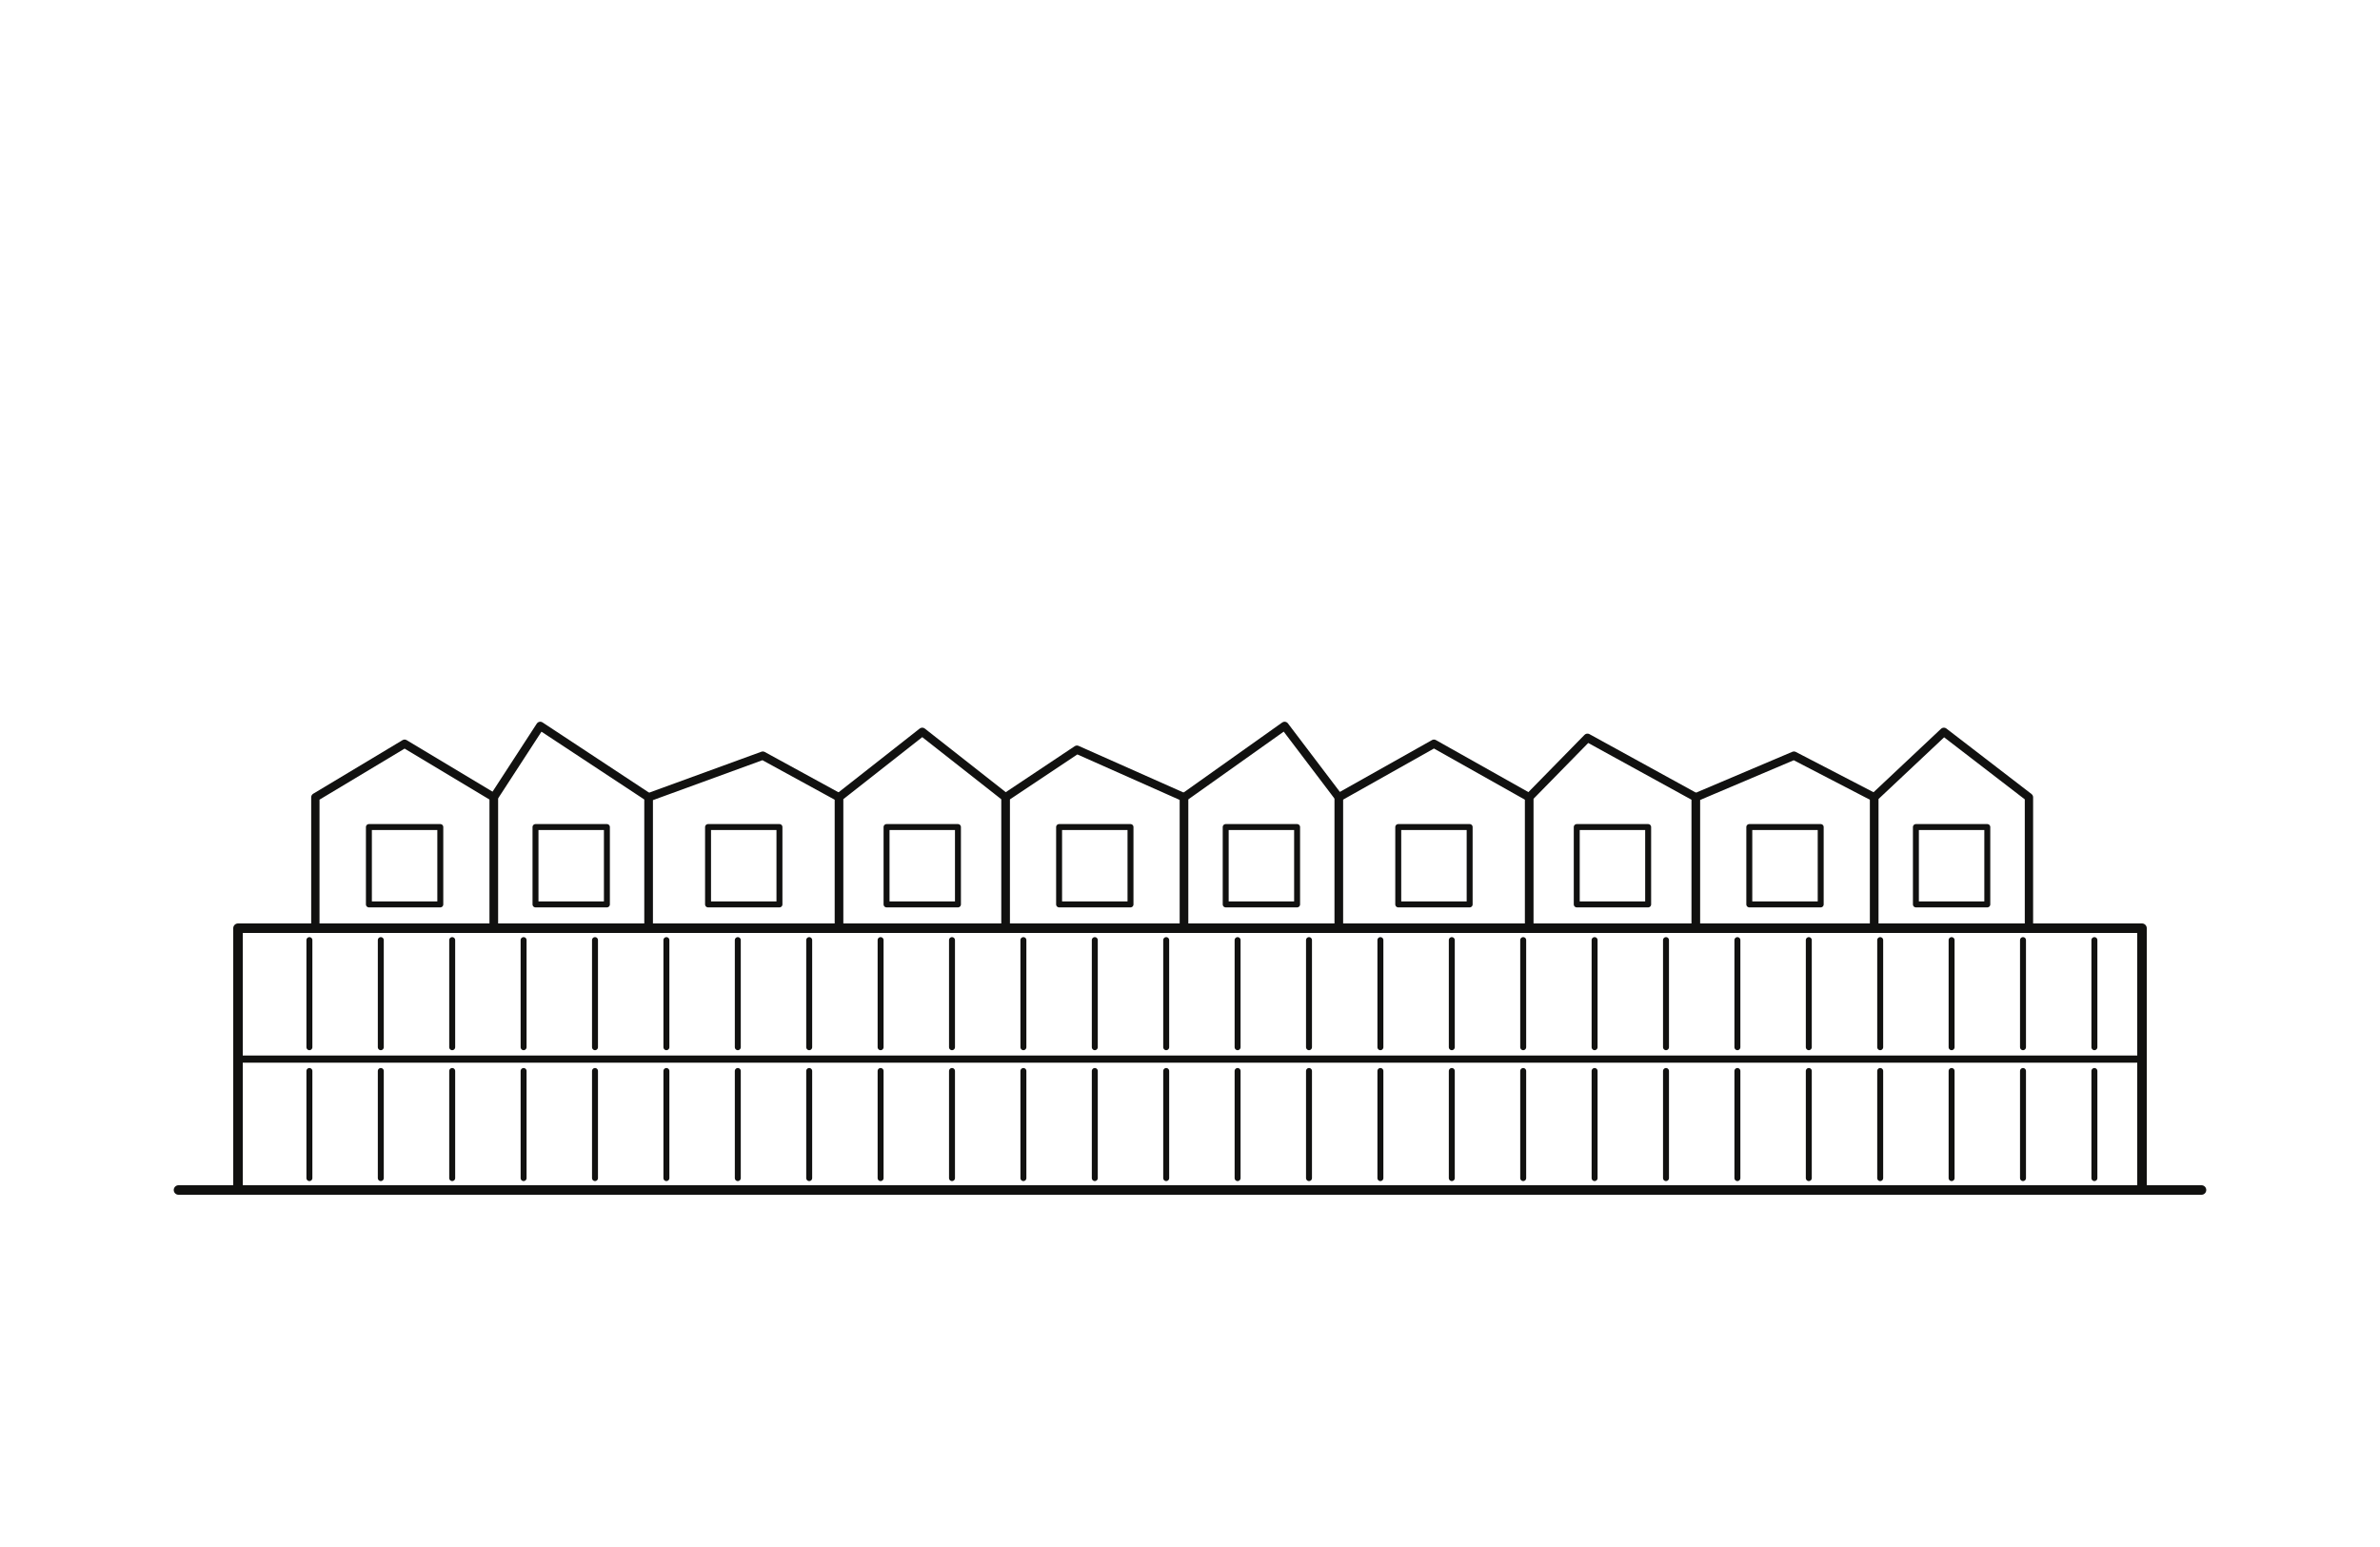
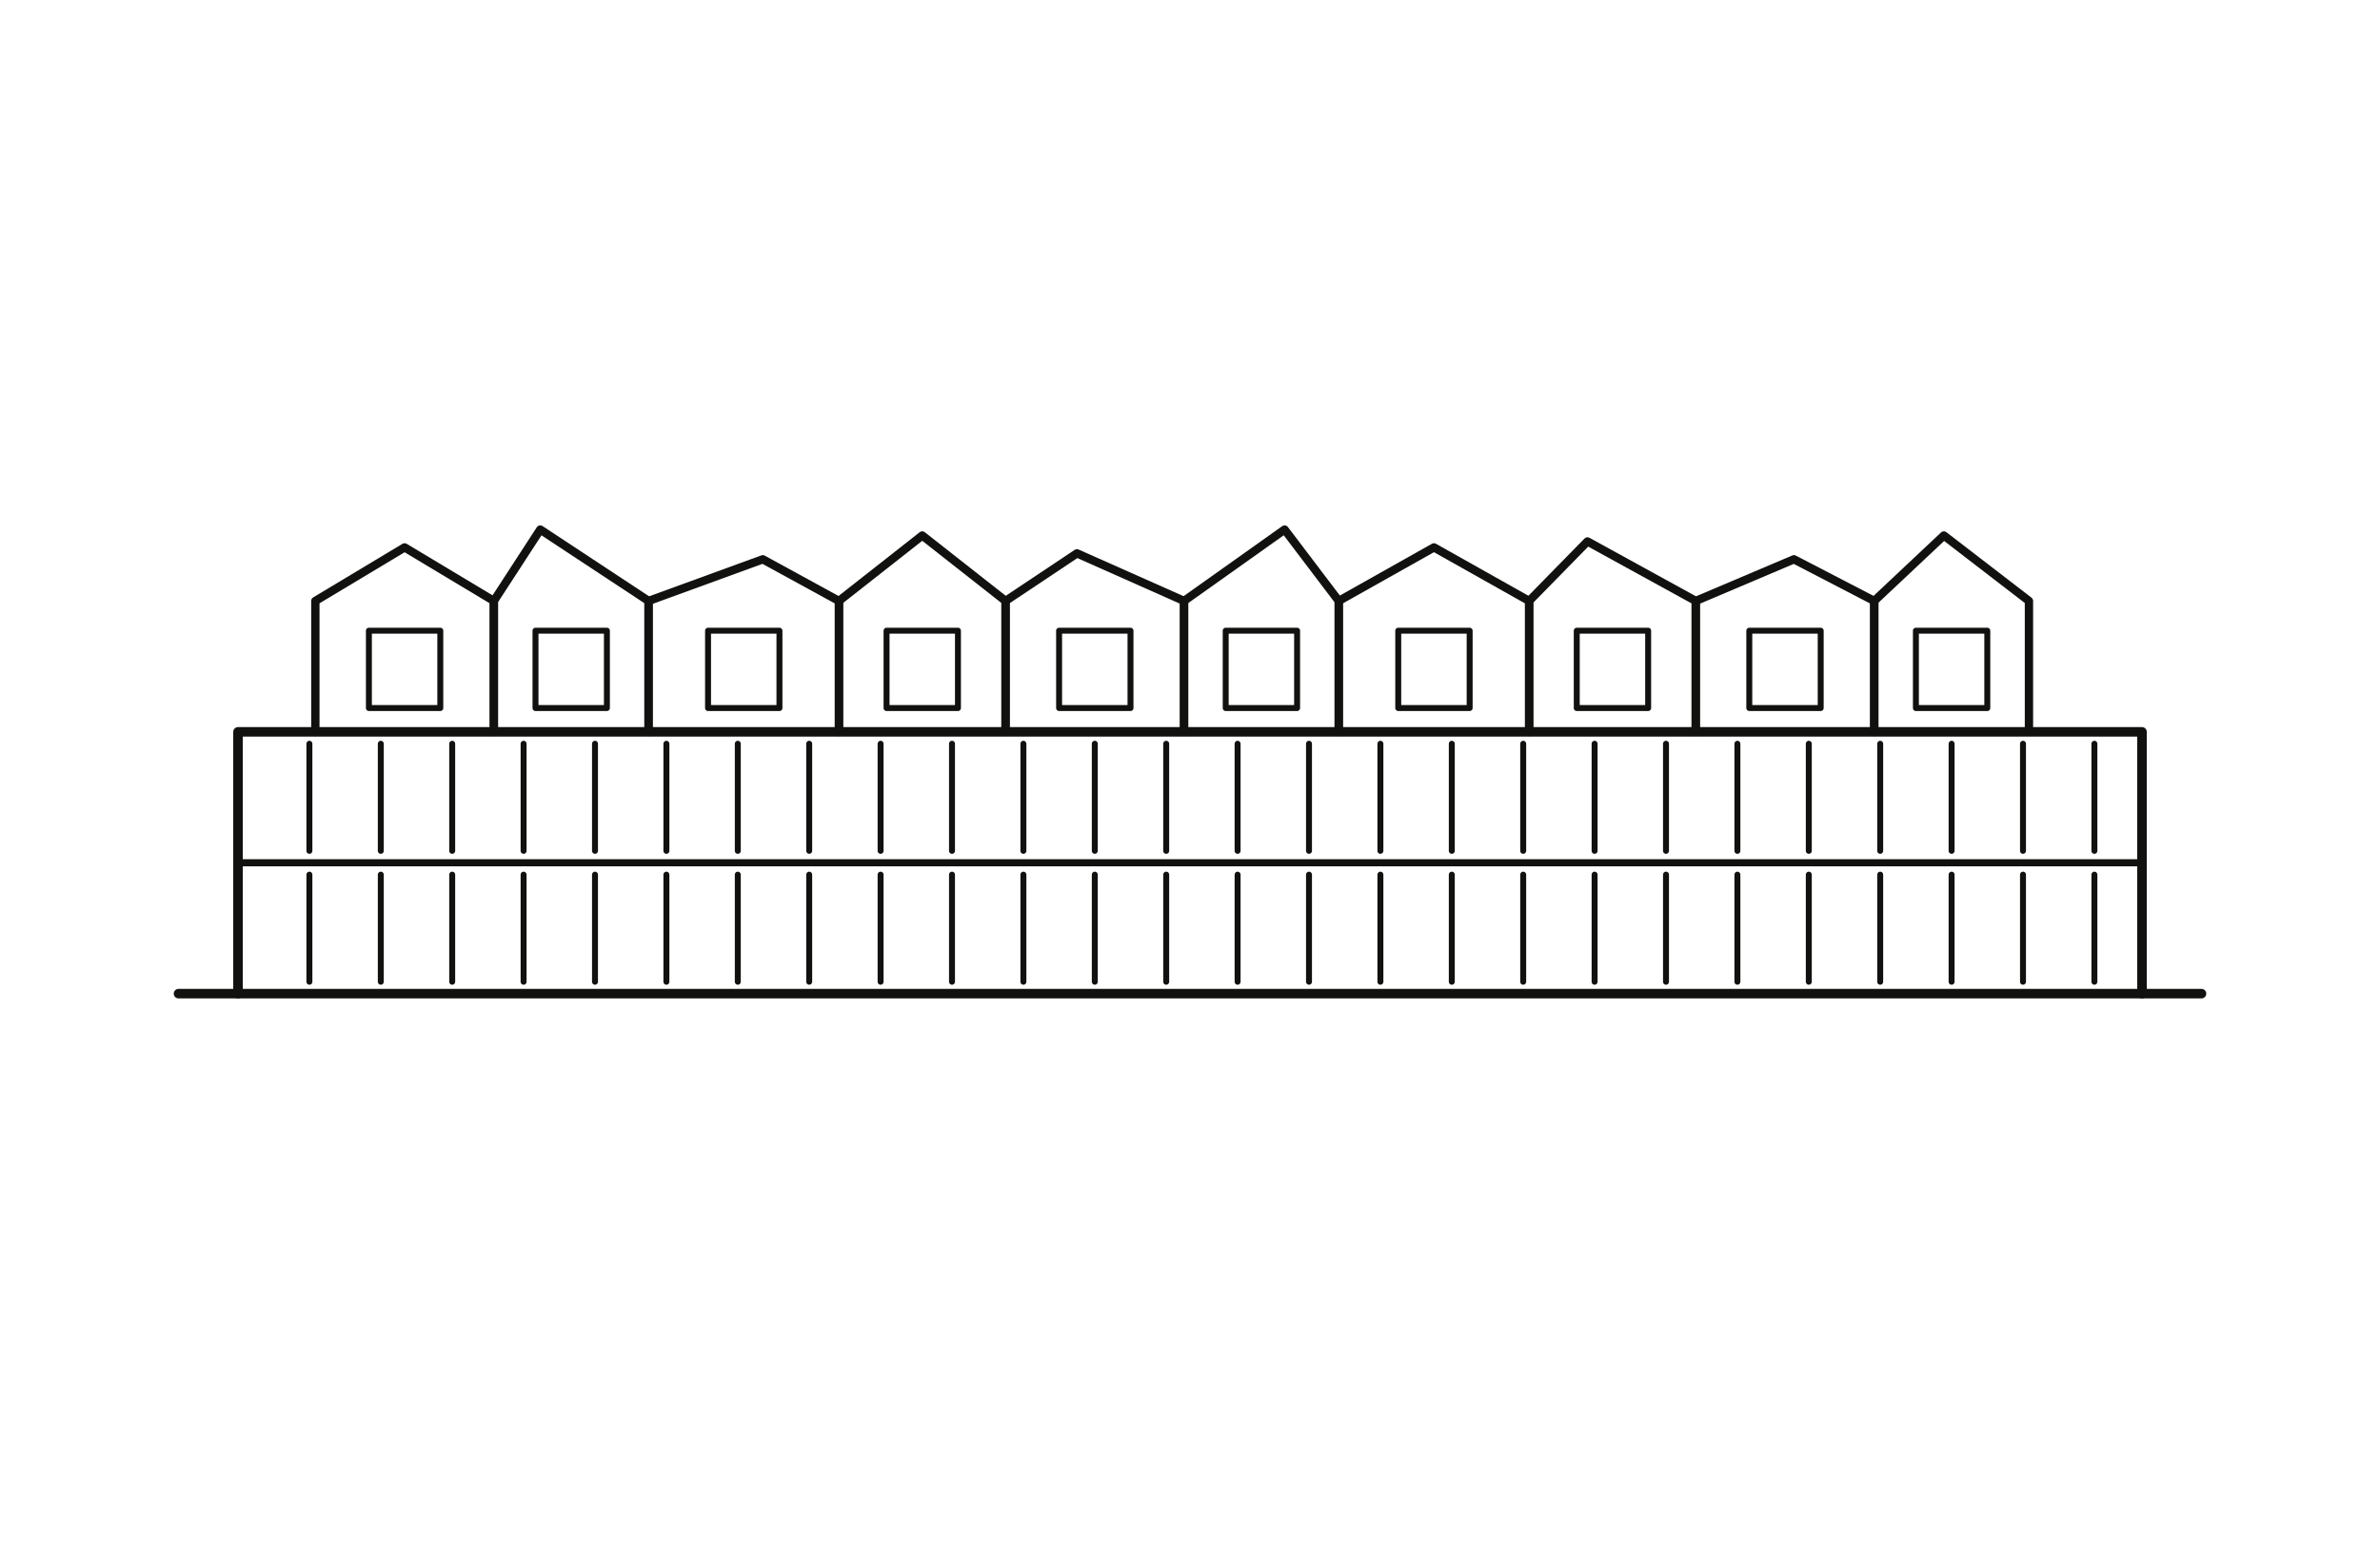
<svg xmlns="http://www.w3.org/2000/svg" viewBox="0 0 400 260" width="400" height="260">
  <rect width="400" height="260" fill="#fff" />
-   <g fill="none" stroke="#111110" stroke-linecap="round" stroke-linejoin="round">
+   <g transform="translate(0.0,-33.0) scale(1.000)" fill="none" stroke="#111110" stroke-linecap="round" stroke-linejoin="round">
    <path d="M30 200 H370" stroke-width="1.6" />
    <path d="M40 200 V156 H360 V200" stroke-width="1.6" />
    <path d="M40 178 H360" stroke-width="1.2" />
    <path d="M52 158 V176 M52 180 V198 M64 158 V176 M64 180 V198 M76 158 V176 M76 180 V198 M88 158 V176 M88 180 V198 M100 158 V176 M100 180 V198 M112 158 V176 M112 180 V198 M124 158 V176 M124 180 V198 M136 158 V176 M136 180 V198 M148 158 V176 M148 180 V198 M160 158 V176 M160 180 V198 M172 158 V176 M172 180 V198 M184 158 V176 M184 180 V198 M196 158 V176 M196 180 V198 M208 158 V176 M208 180 V198 M220 158 V176 M220 180 V198 M232 158 V176 M232 180 V198 M244 158 V176 M244 180 V198 M256 158 V176 M256 180 V198 M268 158 V176 M268 180 V198 M280 158 V176 M280 180 V198 M292 158 V176 M292 180 V198 M304 158 V176 M304 180 V198 M316 158 V176 M316 180 V198 M328 158 V176 M328 180 V198 M340 158 V176 M340 180 V198 M352 158 V176 M352 180 V198" stroke-width="1.0" />
    <path d="M53 156 V134 L68.0 125 L83 134 V156" stroke-width="1.4" />
    <path d="M62.0 152 V139 H74.0 V152 Z" stroke-width="1.0" />
    <path d="M83 156 V134 L90.8 122 L109 134 V156" stroke-width="1.4" />
    <path d="M90.0 152 V139 H102.0 V152 Z" stroke-width="1.0" />
    <path d="M109 156 V134 L128.2 127 L141 134 V156" stroke-width="1.4" />
    <path d="M119.0 152 V139 H131.0 V152 Z" stroke-width="1.0" />
    <path d="M141 156 V134 L155.0 123 L169 134 V156" stroke-width="1.4" />
    <path d="M149.0 152 V139 H161.0 V152 Z" stroke-width="1.0" />
    <path d="M169 156 V134 L181.0 126 L199 134 V156" stroke-width="1.4" />
    <path d="M178.0 152 V139 H190.0 V152 Z" stroke-width="1.0" />
    <path d="M199 156 V134 L215.9 122 L225 134 V156" stroke-width="1.4" />
    <path d="M206.0 152 V139 H218.0 V152 Z" stroke-width="1.0" />
    <path d="M225 156 V134 L241.0 125 L257 134 V156" stroke-width="1.4" />
    <path d="M235.0 152 V139 H247.0 V152 Z" stroke-width="1.0" />
    <path d="M257 156 V134 L266.8 124 L285 134 V156" stroke-width="1.4" />
    <path d="M265.0 152 V139 H277.0 V152 Z" stroke-width="1.0" />
    <path d="M285 156 V134 L301.5 127 L315 134 V156" stroke-width="1.4" />
    <path d="M294.0 152 V139 H306.0 V152 Z" stroke-width="1.0" />
    <path d="M315 156 V134 L326.7 123 L341 134 V156" stroke-width="1.4" />
    <path d="M322.0 152 V139 H334.0 V152 Z" stroke-width="1.0" />
  </g>
</svg>
